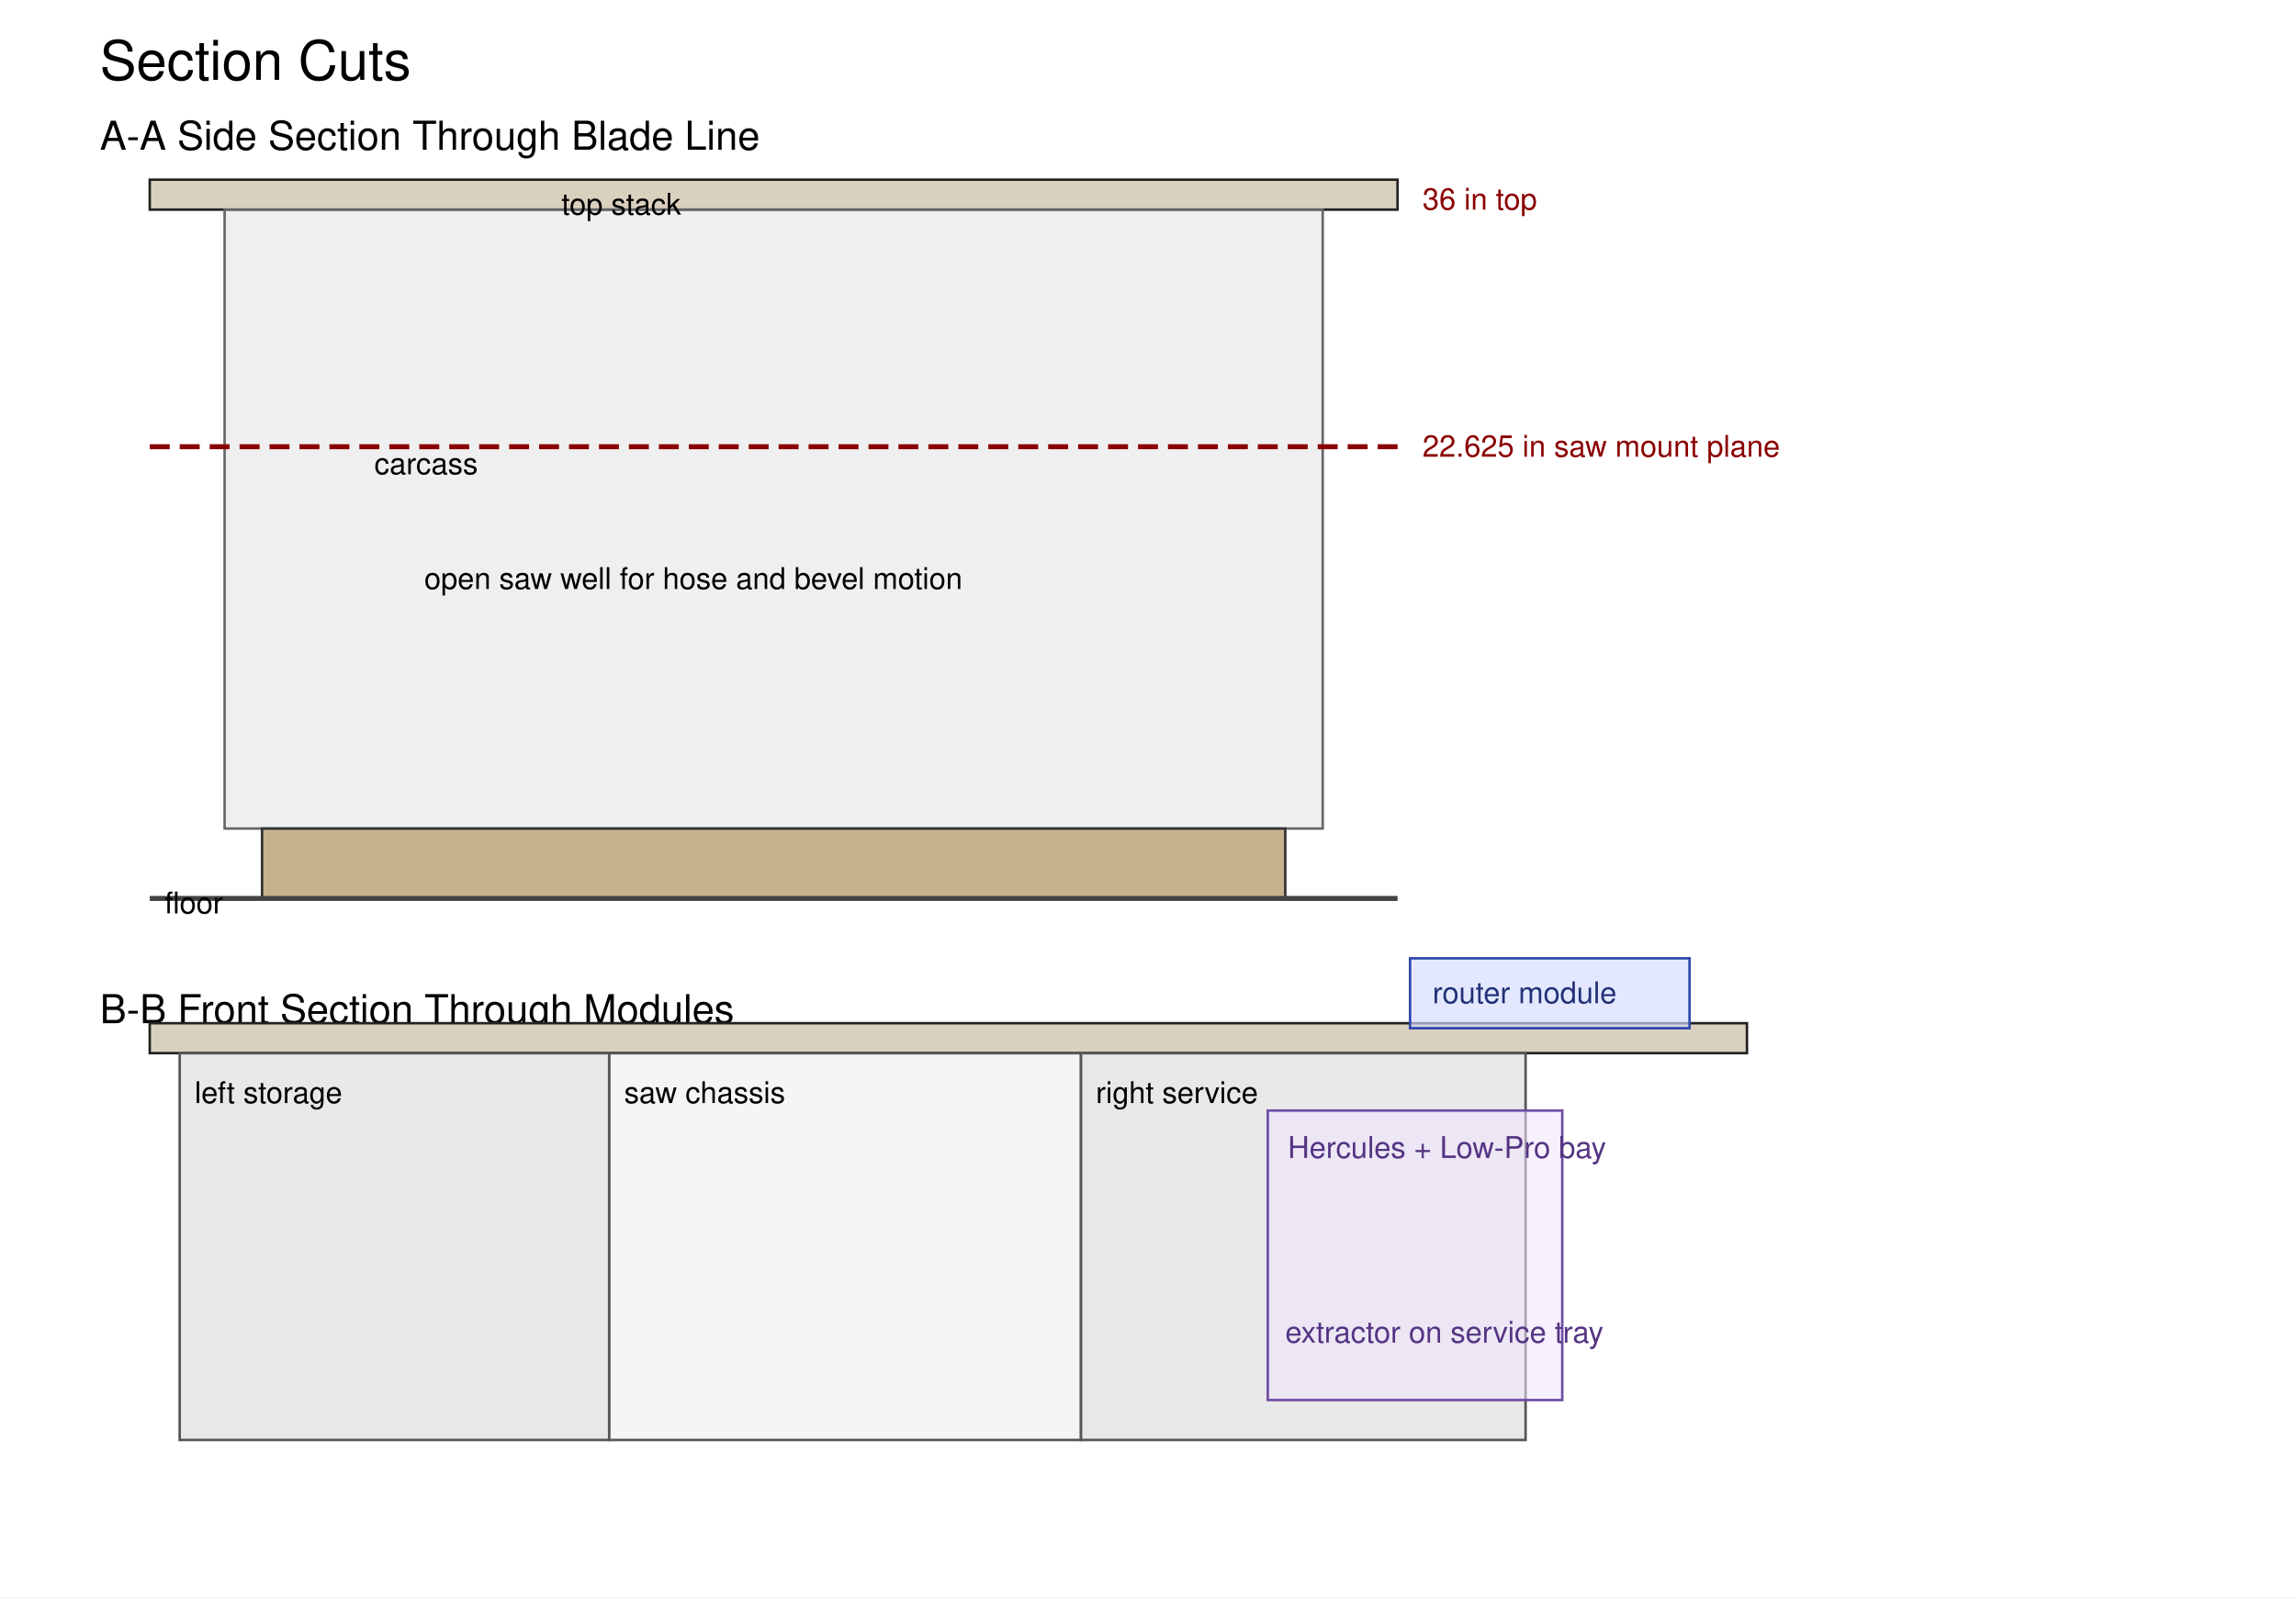
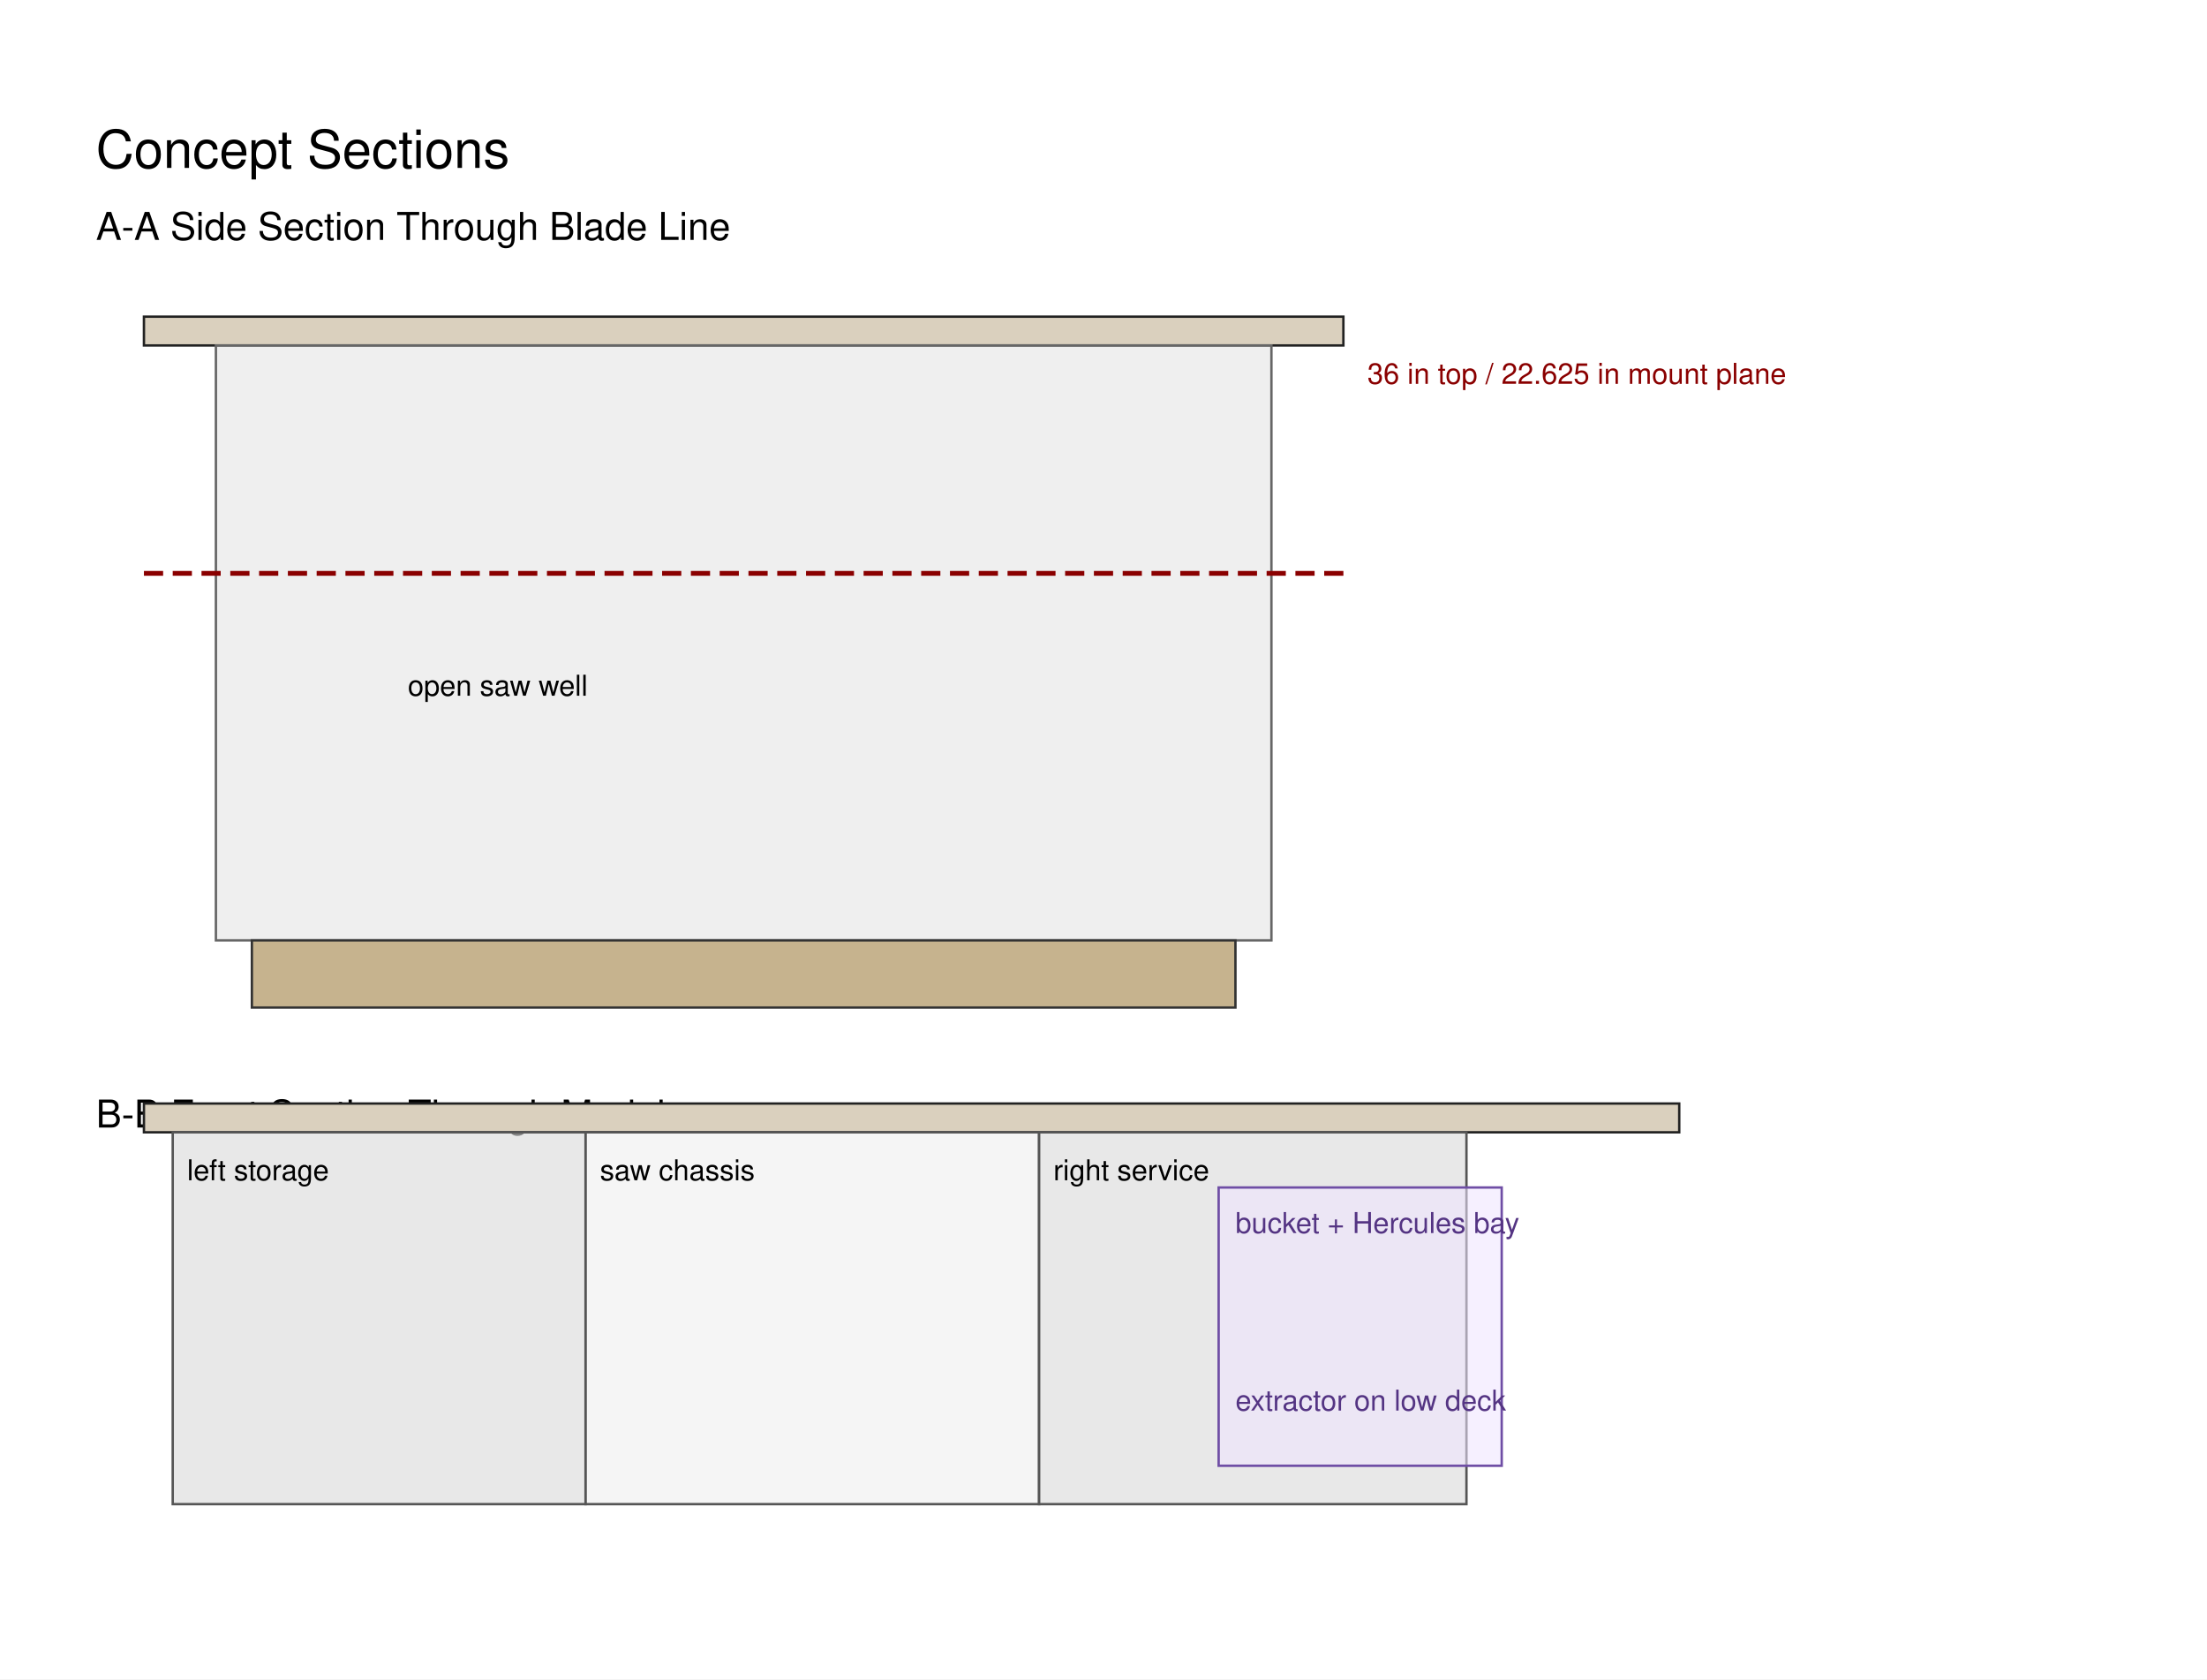
- <svg xmlns="http://www.w3.org/2000/svg" width="920" height="640" viewBox="0 0 920 640">
+ <svg xmlns="http://www.w3.org/2000/svg" width="920" height="700" viewBox="0 0 920 700">
+   <text x="50%" y="34" font-family="Helvetica, Arial, sans-serif" font-size="16" text-anchor="middle" fill="#b00020">CONCEPT ONLY - NOT A SHOP DRAWING</text>
  <rect width="100%" height="100%" fill="#ffffff" />
-   <text x="40" y="32" font-family="Helvetica, Arial, sans-serif" font-size="22">Section Cuts</text>
-   <text x="40" y="60" font-family="Helvetica, Arial, sans-serif" font-size="16">A-A Side Section Through Blade Line</text>
-   <rect x="60" y="72.0" width="500" height="12.0" fill="#dad0be" stroke="#222" />
-   <rect x="90" y="84.0" width="440" height="248.0" fill="#dddddd" stroke="#666" fill-opacity="0.45" />
-   <rect x="105" y="332.0" width="410" height="28.0" fill="#c6b38e" stroke="#333" />
-   <line x1="60" y1="179.0" x2="560" y2="179.0" stroke="#8a0000" stroke-width="2" stroke-dasharray="8 4" />
-   <line x1="60" y1="360.0" x2="560" y2="360.0" stroke="#444" stroke-width="2" />
-   <text x="570" y="84" font-family="Helvetica, Arial, sans-serif" font-size="12" fill="#8a0000">36 in top</text>
-   <text x="570" y="183.0" font-family="Helvetica, Arial, sans-serif" font-size="12" fill="#8a0000">22.625 in saw mount plane</text>
-   <text x="66" y="366" font-family="Helvetica, Arial, sans-serif" font-size="12">floor</text>
-   <text x="150" y="190" font-family="Helvetica, Arial, sans-serif" font-size="12">carcass</text>
-   <text x="225" y="86" font-family="Helvetica, Arial, sans-serif" font-size="12">top stack</text>
-   <text x="170" y="236" font-family="Helvetica, Arial, sans-serif" font-size="12">open saw well for hose and bevel motion</text>
-   <text x="40" y="410" font-family="Helvetica, Arial, sans-serif" font-size="16">B-B Front Section Through Modules</text>
-   <rect x="60" y="410" width="640" height="12" fill="#dad0be" stroke="#222" />
-   <rect x="72.0" y="422.0" width="172.1" height="155" fill="#d9d9d9" stroke="#555" fill-opacity="0.6" />
-   <text x="78.0" y="442.0" font-family="Helvetica, Arial, sans-serif" font-size="12">left storage</text>
-   <rect x="244.1" y="422.0" width="189.1" height="155" fill="#efefef" stroke="#555" fill-opacity="0.6" />
-   <text x="250.1" y="442.0" font-family="Helvetica, Arial, sans-serif" font-size="12">saw chassis</text>
-   <rect x="433.1" y="422.0" width="178.2" height="155" fill="#d9d9d9" stroke="#555" fill-opacity="0.6" />
-   <text x="439.1" y="442.0" font-family="Helvetica, Arial, sans-serif" font-size="12">right service</text>
-   <rect x="508.0" y="445.0" width="118" height="116" fill="#efe3ff" stroke="#6f4ea5" fill-opacity="0.55" />
-   <text x="516.0" y="464.0" font-family="Helvetica, Arial, sans-serif" font-size="12" fill="#543483">Hercules + Low-Pro bay</text>
-   <rect x="565.0" y="384.0" width="112" height="28" fill="#d4dcff" stroke="#3047aa" fill-opacity="0.65" />
-   <text x="574.0" y="402.0" font-family="Helvetica, Arial, sans-serif" font-size="12" fill="#223177">router module</text>
-   <text x="515.0" y="538.0" font-family="Helvetica, Arial, sans-serif" font-size="12" fill="#543483">extractor on service tray</text>
+   <text x="40" y="70" font-family="Helvetica, Arial, sans-serif" font-size="22">Concept Sections</text>
+   <text x="40" y="100" font-family="Helvetica, Arial, sans-serif" font-size="16">A-A Side Section Through Blade Line</text>
+   <rect x="60" y="132.0" width="500" height="12.0" fill="#dad0be" stroke="#222" />
+   <rect x="90" y="144.0" width="440" height="248.0" fill="#dddddd" stroke="#666" fill-opacity="0.45" />
+   <rect x="105" y="392.0" width="410" height="28.0" fill="#c6b38e" stroke="#333" />
+   <line x1="60" y1="239.0" x2="560" y2="239.0" stroke="#8a0000" stroke-width="2" stroke-dasharray="8 4" />
+   <text x="570" y="160" font-family="Helvetica, Arial, sans-serif" font-size="12" fill="#8a0000">36 in top / 22.625 in mount plane</text>
+   <text x="170" y="290" font-family="Helvetica, Arial, sans-serif" font-size="12">open saw well</text>
+   <text x="40" y="470" font-family="Helvetica, Arial, sans-serif" font-size="16">B-B Front Section Through Modules</text>
+   <rect x="60" y="460" width="640" height="12" fill="#dad0be" stroke="#222" />
+   <rect x="72.0" y="472.0" width="172.1" height="155" fill="#d9d9d9" stroke="#555" fill-opacity="0.6" />
+   <text x="78.0" y="492.0" font-family="Helvetica, Arial, sans-serif" font-size="12">left storage</text>
+   <rect x="244.1" y="472.0" width="189.1" height="155" fill="#efefef" stroke="#555" fill-opacity="0.6" />
+   <text x="250.1" y="492.0" font-family="Helvetica, Arial, sans-serif" font-size="12">saw chassis</text>
+   <rect x="433.1" y="472.0" width="178.2" height="155" fill="#d9d9d9" stroke="#555" fill-opacity="0.6" />
+   <text x="439.1" y="492.0" font-family="Helvetica, Arial, sans-serif" font-size="12">right service</text>
+   <rect x="508.0" y="495.0" width="118" height="116" fill="#efe3ff" stroke="#6f4ea5" fill-opacity="0.55" />
+   <text x="515.0" y="514.0" font-family="Helvetica, Arial, sans-serif" font-size="12" fill="#543483">bucket + Hercules bay</text>
+   <text x="515.0" y="588.0" font-family="Helvetica, Arial, sans-serif" font-size="12" fill="#543483">extractor on low deck</text>
</svg>
